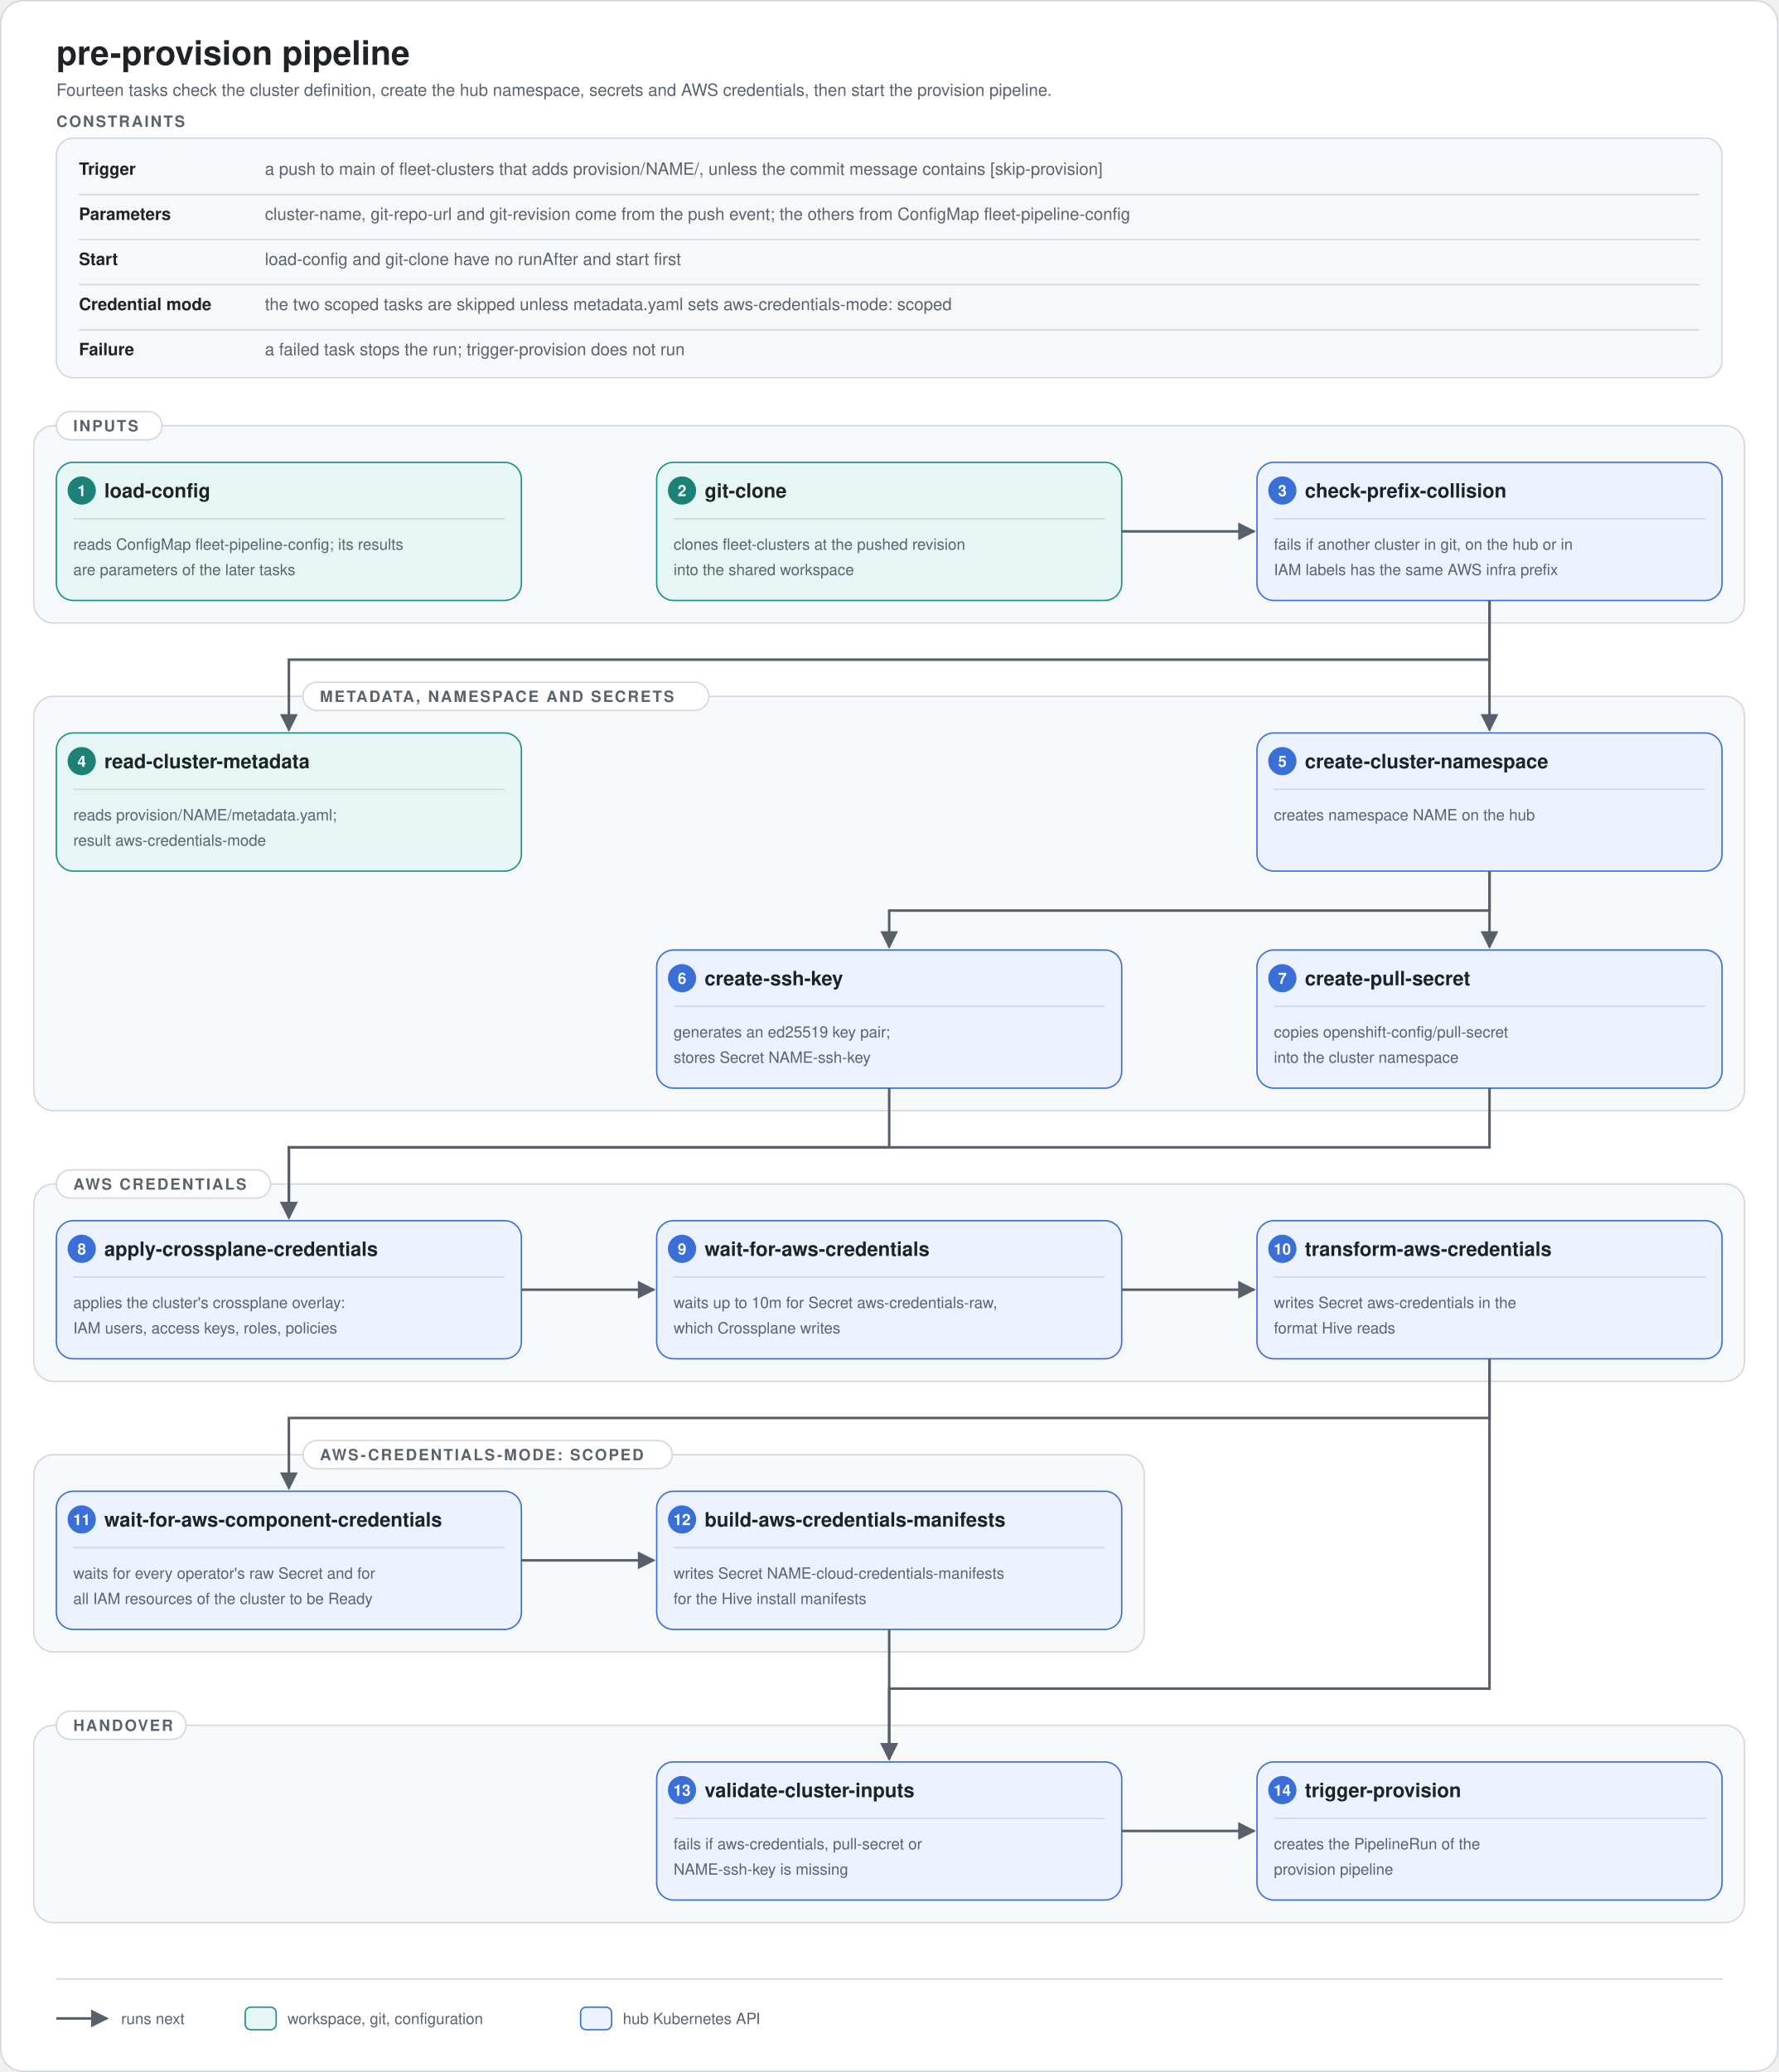
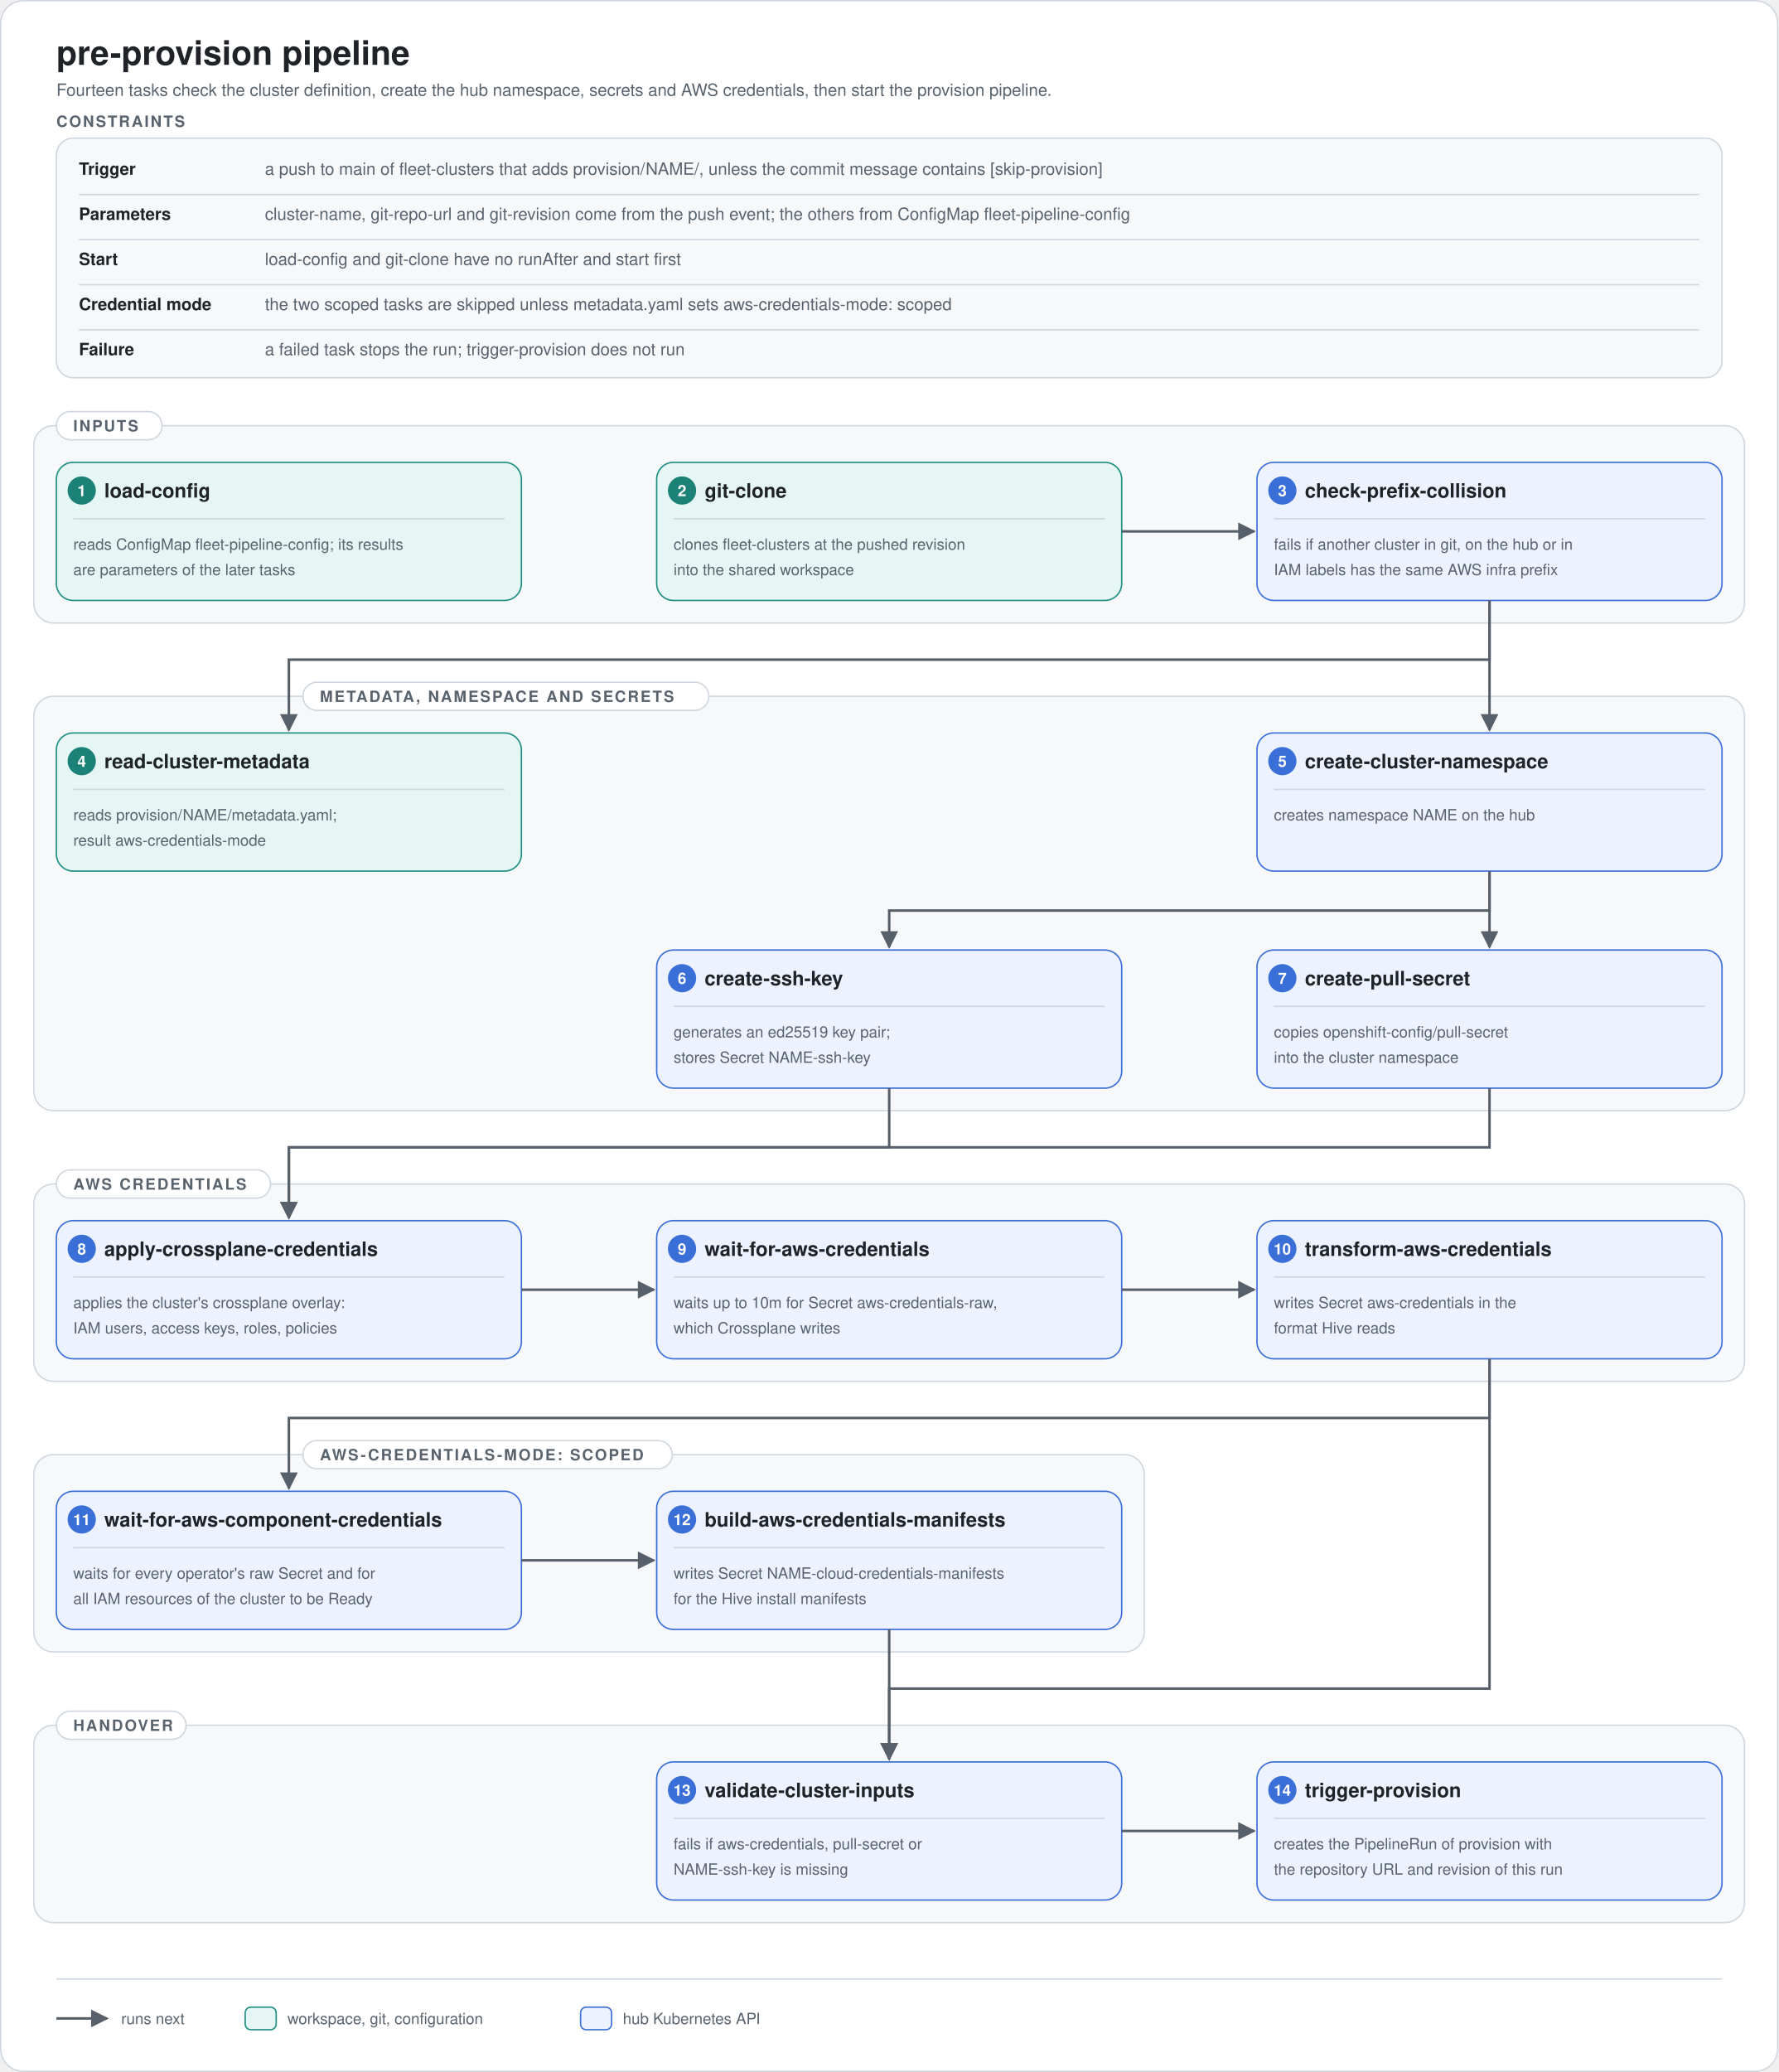
<svg xmlns="http://www.w3.org/2000/svg" viewBox="0 0 1262 1470" width="1262" height="1470" role="img" aria-labelledby="title desc">
  <style>
    .bg { fill: #ffffff; stroke: #d0d7de; }
    .frame { fill: #f6f8fa; stroke: #d0d7de; }
    .t { fill: #1f2328; font-family: -apple-system, BlinkMacSystemFont, "Segoe UI", Helvetica, Arial, sans-serif; }
    .m { fill: #59636e; font-family: -apple-system, BlinkMacSystemFont, "Segoe UI", Helvetica, Arial, sans-serif; }
    .c { fill: #1f2328; font-family: ui-monospace, SFMono-Regular, Menlo, Consolas, monospace; }
    .h1 { font-size: 24px; font-weight: 700; }
    .h2 { font-size: 14px; font-weight: 650; }
    .lbl { font-size: 11px; font-weight: 700; letter-spacing: 1.2px; }
    .b { font-size: 12px; }
    .s { font-size: 11px; }
    .k { font-weight: 650; }

    .src  { fill: #e6f6f4; stroke: #1f8f84; }
    .gate { fill: #fff4e0; stroke: #c27c0e; }
    .core { fill: #ecf2ff; stroke: #3b6fd8; }
    .out  { fill: #f3ecff; stroke: #7a4fd6; }
    .store{ fill: #eaf7ec; stroke: #2e8b46; }
    .deny { fill: #fdecec; stroke: #d1242f; }
    .user { fill: #f6f8fa; stroke: #6e7781; }

    /* badge fills are darker than card strokes so the white digit reaches 4.5:1 */
    .badge-src  { fill: #1c8278; }
    .badge-gate { fill: #a3680c; }
    .badge-core { fill: #3b6fd8; }
    .badge-out  { fill: #7a4fd6; }
    .badge-store{ fill: #2c8543; }
    .badge-t    { fill: #ffffff; font-family: -apple-system, BlinkMacSystemFont, "Segoe UI", Helvetica, Arial, sans-serif; font-size: 11px; font-weight: 700; }

    .flow  { stroke: #57606a; stroke-width: 1.8; fill: none; }
    .ctl   { stroke: #6e7781; stroke-width: 1.5; fill: none; stroke-dasharray: 5 4; }
    .link  { stroke: #6e7781; stroke-width: 1.6; fill: none; }
    .rule  { stroke: #d0d7de; stroke-width: 1; }
    .ah-flow { fill: #57606a; }
    .ah-ctl  { fill: #6e7781; }
    .x { stroke: #d1242f; stroke-width: 2; }

    @media (prefers-color-scheme: dark) {
      .bg { fill: #0d1117; stroke: #30363d; }
      .frame { fill: #151b23; stroke: #30363d; }
      .t, .c { fill: #e6edf3; }
      .m { fill: #9198a1; }
      .src  { fill: #0f2a28; stroke: #3fb8a9; }
      .gate { fill: #2e2310; stroke: #e3a33b; }
      .core { fill: #14213d; stroke: #6d9bff; }
      .out  { fill: #251a40; stroke: #a888ff; }
      .store{ fill: #112a19; stroke: #4cc06a; }
      .deny { fill: #3a1417; stroke: #ff6b6b; }
      .user { fill: #161b22; stroke: #6e7681; }
      .badge-src  { fill: #3fb8a9; }
      .badge-gate { fill: #e3a33b; }
      .badge-core { fill: #6d9bff; }
      .badge-out  { fill: #a888ff; }
      .badge-store{ fill: #4cc06a; }
      .badge-t    { fill: #0d1117; }
      .flow  { stroke: #8b949e; }
      .ctl   { stroke: #768390; }
      .link  { stroke: #768390; }
      .rule  { stroke: #30363d; }
      .ah-flow { fill: #8b949e; }
      .ah-ctl  { fill: #768390; }
      .x { stroke: #ff6b6b; }
    }
  </style>
  <defs>
    <marker id="a-flow" viewBox="0 0 10 10" refX="9" refY="5" markerWidth="7" markerHeight="7" orient="auto-start-reverse">
      <path class="ah-flow" d="M0 0 L10 5 L0 10 z" />
    </marker>
    <marker id="a-ctl" viewBox="0 0 10 10" refX="9" refY="5" markerWidth="6" markerHeight="6" orient="auto-start-reverse">
      <path class="ah-ctl" d="M0 0 L10 5 L0 10 z" />
    </marker>
  </defs>
  <rect class="bg" x="0.5" y="0.5" width="1261" height="1469" rx="16" />
  <text class="t h1" x="40" y="46">pre-provision pipeline</text>
  <text class="m b" x="40" y="68">Fourteen tasks check the cluster definition, create the hub namespace, secrets and AWS credentials, then start the provision pipeline.</text>
  <text class="m lbl" x="40" y="90">CONSTRAINTS</text>
  <rect class="frame" x="40" y="98" width="1182" height="170" rx="12" />
  <text class="t b k" x="56" y="124">Trigger</text>
  <text class="m b" x="188" y="124">a push to main of fleet-clusters that adds provision/NAME/, unless the commit message contains [skip-provision]</text>
  <line class="rule" x1="56" y1="138" x2="1206" y2="138" />
  <text class="t b k" x="56" y="156">Parameters</text>
  <text class="m b" x="188" y="156">cluster-name, git-repo-url and git-revision come from the push event; the others from ConfigMap fleet-pipeline-config</text>
  <line class="rule" x1="56" y1="170" x2="1206" y2="170" />
  <text class="t b k" x="56" y="188">Start</text>
  <text class="m b" x="188" y="188">load-config and git-clone have no runAfter and start first</text>
  <line class="rule" x1="56" y1="202" x2="1206" y2="202" />
  <text class="t b k" x="56" y="220">Credential mode</text>
  <text class="m b" x="188" y="220">the two scoped tasks are skipped unless metadata.yaml sets aws-credentials-mode: scoped</text>
  <line class="rule" x1="56" y1="234" x2="1206" y2="234" />
  <text class="t b k" x="56" y="252">Failure</text>
  <text class="m b" x="188" y="252">a failed task stops the run; trigger-provision does not run</text>
  <rect class="frame" x="24" y="302" width="1214" height="140" rx="14" />
  <rect class="bg" x="40" y="292" width="75" height="20" rx="10" />
  <text class="m lbl" x="52" y="306">INPUTS</text>
  <rect class="frame" x="24" y="494" width="1214" height="294" rx="14" />
  <rect class="bg" x="215" y="484" width="288" height="20" rx="10" />
  <text class="m lbl" x="227" y="498">METADATA, NAMESPACE AND SECRETS</text>
  <rect class="frame" x="24" y="840" width="1214" height="140" rx="14" />
  <rect class="bg" x="40" y="830" width="152" height="20" rx="10" />
  <text class="m lbl" x="52" y="844">AWS CREDENTIALS</text>
  <rect class="frame" x="24" y="1032" width="788" height="140" rx="14" />
  <rect class="bg" x="215" y="1022" width="262" height="20" rx="10" />
  <text class="m lbl" x="227" y="1036">AWS-CREDENTIALS-MODE: SCOPED</text>
  <rect class="frame" x="24" y="1224" width="1214" height="140" rx="14" />
  <rect class="bg" x="40" y="1214" width="92" height="20" rx="10" />
  <text class="m lbl" x="52" y="1228">HANDOVER</text>
  <rect class="src" x="40" y="328" width="330" height="98" rx="12" />
  <circle class="badge-src" cx="58" cy="348" r="10" />
  <text class="badge-t" x="58" y="352" text-anchor="middle">1</text>
  <text class="t h2" x="74" y="353">load-config</text>
  <line class="rule" x1="52" y1="368" x2="358" y2="368" />
  <text class="m s" x="52" y="390">reads ConfigMap fleet-pipeline-config; its results</text>
  <text class="m s" x="52" y="408">are parameters of the later tasks</text>
  <rect class="src" x="466" y="328" width="330" height="98" rx="12" />
  <circle class="badge-src" cx="484" cy="348" r="10" />
  <text class="badge-t" x="484" y="352" text-anchor="middle">2</text>
  <text class="t h2" x="500" y="353">git-clone</text>
  <line class="rule" x1="478" y1="368" x2="784" y2="368" />
  <text class="m s" x="478" y="390">clones fleet-clusters at the pushed revision</text>
  <text class="m s" x="478" y="408">into the shared workspace</text>
  <rect class="core" x="892" y="328" width="330" height="98" rx="12" />
  <circle class="badge-core" cx="910" cy="348" r="10" />
  <text class="badge-t" x="910" y="352" text-anchor="middle">3</text>
  <text class="t h2" x="926" y="353">check-prefix-collision</text>
  <line class="rule" x1="904" y1="368" x2="1210" y2="368" />
  <text class="m s" x="904" y="390">fails if another cluster in git, on the hub or in</text>
  <text class="m s" x="904" y="408">IAM labels has the same AWS infra prefix</text>
  <rect class="src" x="40" y="520" width="330" height="98" rx="12" />
  <circle class="badge-src" cx="58" cy="540" r="10" />
  <text class="badge-t" x="58" y="544" text-anchor="middle">4</text>
  <text class="t h2" x="74" y="545">read-cluster-metadata</text>
  <line class="rule" x1="52" y1="560" x2="358" y2="560" />
  <text class="m s" x="52" y="582">reads provision/NAME/metadata.yaml;</text>
  <text class="m s" x="52" y="600">result aws-credentials-mode</text>
  <rect class="core" x="892" y="520" width="330" height="98" rx="12" />
  <circle class="badge-core" cx="910" cy="540" r="10" />
  <text class="badge-t" x="910" y="544" text-anchor="middle">5</text>
  <text class="t h2" x="926" y="545">create-cluster-namespace</text>
  <line class="rule" x1="904" y1="560" x2="1210" y2="560" />
  <text class="m s" x="904" y="582">creates namespace NAME on the hub</text>
  <rect class="core" x="466" y="674" width="330" height="98" rx="12" />
  <circle class="badge-core" cx="484" cy="694" r="10" />
  <text class="badge-t" x="484" y="698" text-anchor="middle">6</text>
  <text class="t h2" x="500" y="699">create-ssh-key</text>
  <line class="rule" x1="478" y1="714" x2="784" y2="714" />
  <text class="m s" x="478" y="736">generates an ed25519 key pair;</text>
  <text class="m s" x="478" y="754">stores Secret NAME-ssh-key</text>
  <rect class="core" x="892" y="674" width="330" height="98" rx="12" />
  <circle class="badge-core" cx="910" cy="694" r="10" />
  <text class="badge-t" x="910" y="698" text-anchor="middle">7</text>
  <text class="t h2" x="926" y="699">create-pull-secret</text>
  <line class="rule" x1="904" y1="714" x2="1210" y2="714" />
  <text class="m s" x="904" y="736">copies openshift-config/pull-secret</text>
  <text class="m s" x="904" y="754">into the cluster namespace</text>
  <rect class="core" x="40" y="866" width="330" height="98" rx="12" />
  <circle class="badge-core" cx="58" cy="886" r="10" />
  <text class="badge-t" x="58" y="890" text-anchor="middle">8</text>
  <text class="t h2" x="74" y="891">apply-crossplane-credentials</text>
  <line class="rule" x1="52" y1="906" x2="358" y2="906" />
  <text class="m s" x="52" y="928">applies the cluster's crossplane overlay:</text>
  <text class="m s" x="52" y="946">IAM users, access keys, roles, policies</text>
  <rect class="core" x="466" y="866" width="330" height="98" rx="12" />
  <circle class="badge-core" cx="484" cy="886" r="10" />
  <text class="badge-t" x="484" y="890" text-anchor="middle">9</text>
  <text class="t h2" x="500" y="891">wait-for-aws-credentials</text>
  <line class="rule" x1="478" y1="906" x2="784" y2="906" />
  <text class="m s" x="478" y="928">waits up to 10m for Secret aws-credentials-raw,</text>
  <text class="m s" x="478" y="946">which Crossplane writes</text>
  <rect class="core" x="892" y="866" width="330" height="98" rx="12" />
  <circle class="badge-core" cx="910" cy="886" r="10" />
  <text class="badge-t" x="910" y="890" text-anchor="middle">10</text>
  <text class="t h2" x="926" y="891">transform-aws-credentials</text>
  <line class="rule" x1="904" y1="906" x2="1210" y2="906" />
  <text class="m s" x="904" y="928">writes Secret aws-credentials in the</text>
  <text class="m s" x="904" y="946">format Hive reads</text>
  <rect class="core" x="40" y="1058" width="330" height="98" rx="12" />
  <circle class="badge-core" cx="58" cy="1078" r="10" />
  <text class="badge-t" x="58" y="1082" text-anchor="middle">11</text>
  <text class="t h2" x="74" y="1083">wait-for-aws-component-credentials</text>
  <line class="rule" x1="52" y1="1098" x2="358" y2="1098" />
  <text class="m s" x="52" y="1120">waits for every operator's raw Secret and for</text>
  <text class="m s" x="52" y="1138">all IAM resources of the cluster to be Ready</text>
  <rect class="core" x="466" y="1058" width="330" height="98" rx="12" />
  <circle class="badge-core" cx="484" cy="1078" r="10" />
  <text class="badge-t" x="484" y="1082" text-anchor="middle">12</text>
  <text class="t h2" x="500" y="1083">build-aws-credentials-manifests</text>
  <line class="rule" x1="478" y1="1098" x2="784" y2="1098" />
  <text class="m s" x="478" y="1120">writes Secret NAME-cloud-credentials-manifests</text>
  <text class="m s" x="478" y="1138">for the Hive install manifests</text>
  <rect class="core" x="466" y="1250" width="330" height="98" rx="12" />
  <circle class="badge-core" cx="484" cy="1270" r="10" />
  <text class="badge-t" x="484" y="1274" text-anchor="middle">13</text>
  <text class="t h2" x="500" y="1275">validate-cluster-inputs</text>
  <line class="rule" x1="478" y1="1290" x2="784" y2="1290" />
  <text class="m s" x="478" y="1312">fails if aws-credentials, pull-secret or</text>
  <text class="m s" x="478" y="1330">NAME-ssh-key is missing</text>
  <rect class="core" x="892" y="1250" width="330" height="98" rx="12" />
  <circle class="badge-core" cx="910" cy="1270" r="10" />
  <text class="badge-t" x="910" y="1274" text-anchor="middle">14</text>
  <text class="t h2" x="926" y="1275">trigger-provision</text>
  <line class="rule" x1="904" y1="1290" x2="1210" y2="1290" />
-   <text class="m s" x="904" y="1312">creates the PipelineRun of the</text>
-   <text class="m s" x="904" y="1330">provision pipeline</text>
+   <text class="m s" x="904" y="1312">creates the PipelineRun of provision with</text>
+   <text class="m s" x="904" y="1330">the repository URL and revision of this run</text>
  <path class="flow" d="M796 377 H890" marker-end="url(#a-flow)" />
  <path class="flow" d="M1057 426 V468 H205 V518" marker-end="url(#a-flow)" />
  <path class="flow" d="M1057 426 V518" marker-end="url(#a-flow)" />
  <path class="flow" d="M1057 618 V646 H631 V672" marker-end="url(#a-flow)" />
  <path class="flow" d="M1057 618 V672" marker-end="url(#a-flow)" />
  <path class="flow" d="M631 772 V814 H205 V864" marker-end="url(#a-flow)" />
  <path class="flow" d="M1057 772 V814 H205 V864" marker-end="url(#a-flow)" />
  <path class="flow" d="M370 915 H464" marker-end="url(#a-flow)" />
  <path class="flow" d="M796 915 H890" marker-end="url(#a-flow)" />
  <path class="flow" d="M1057 964 V1006 H205 V1056" marker-end="url(#a-flow)" />
  <path class="flow" d="M370 1107 H464" marker-end="url(#a-flow)" />
  <path class="flow" d="M1057 964 V1198 H631 V1248" marker-end="url(#a-flow)" />
  <path class="flow" d="M631 1156 V1248" marker-end="url(#a-flow)" />
  <path class="flow" d="M796 1299 H890" marker-end="url(#a-flow)" />
  <line class="rule" x1="40" y1="1404" x2="1222" y2="1404" />
  <path class="flow" d="M40 1432 H76" marker-end="url(#a-flow)" />
  <text class="m s" x="86" y="1436">runs next</text>
  <rect class="src" x="174" y="1424" width="22" height="16" rx="4" />
  <text class="m s" x="204" y="1436">workspace, git, configuration</text>
  <rect class="core" x="412" y="1424" width="22" height="16" rx="4" />
  <text class="m s" x="442" y="1436">hub Kubernetes API</text>
</svg>
